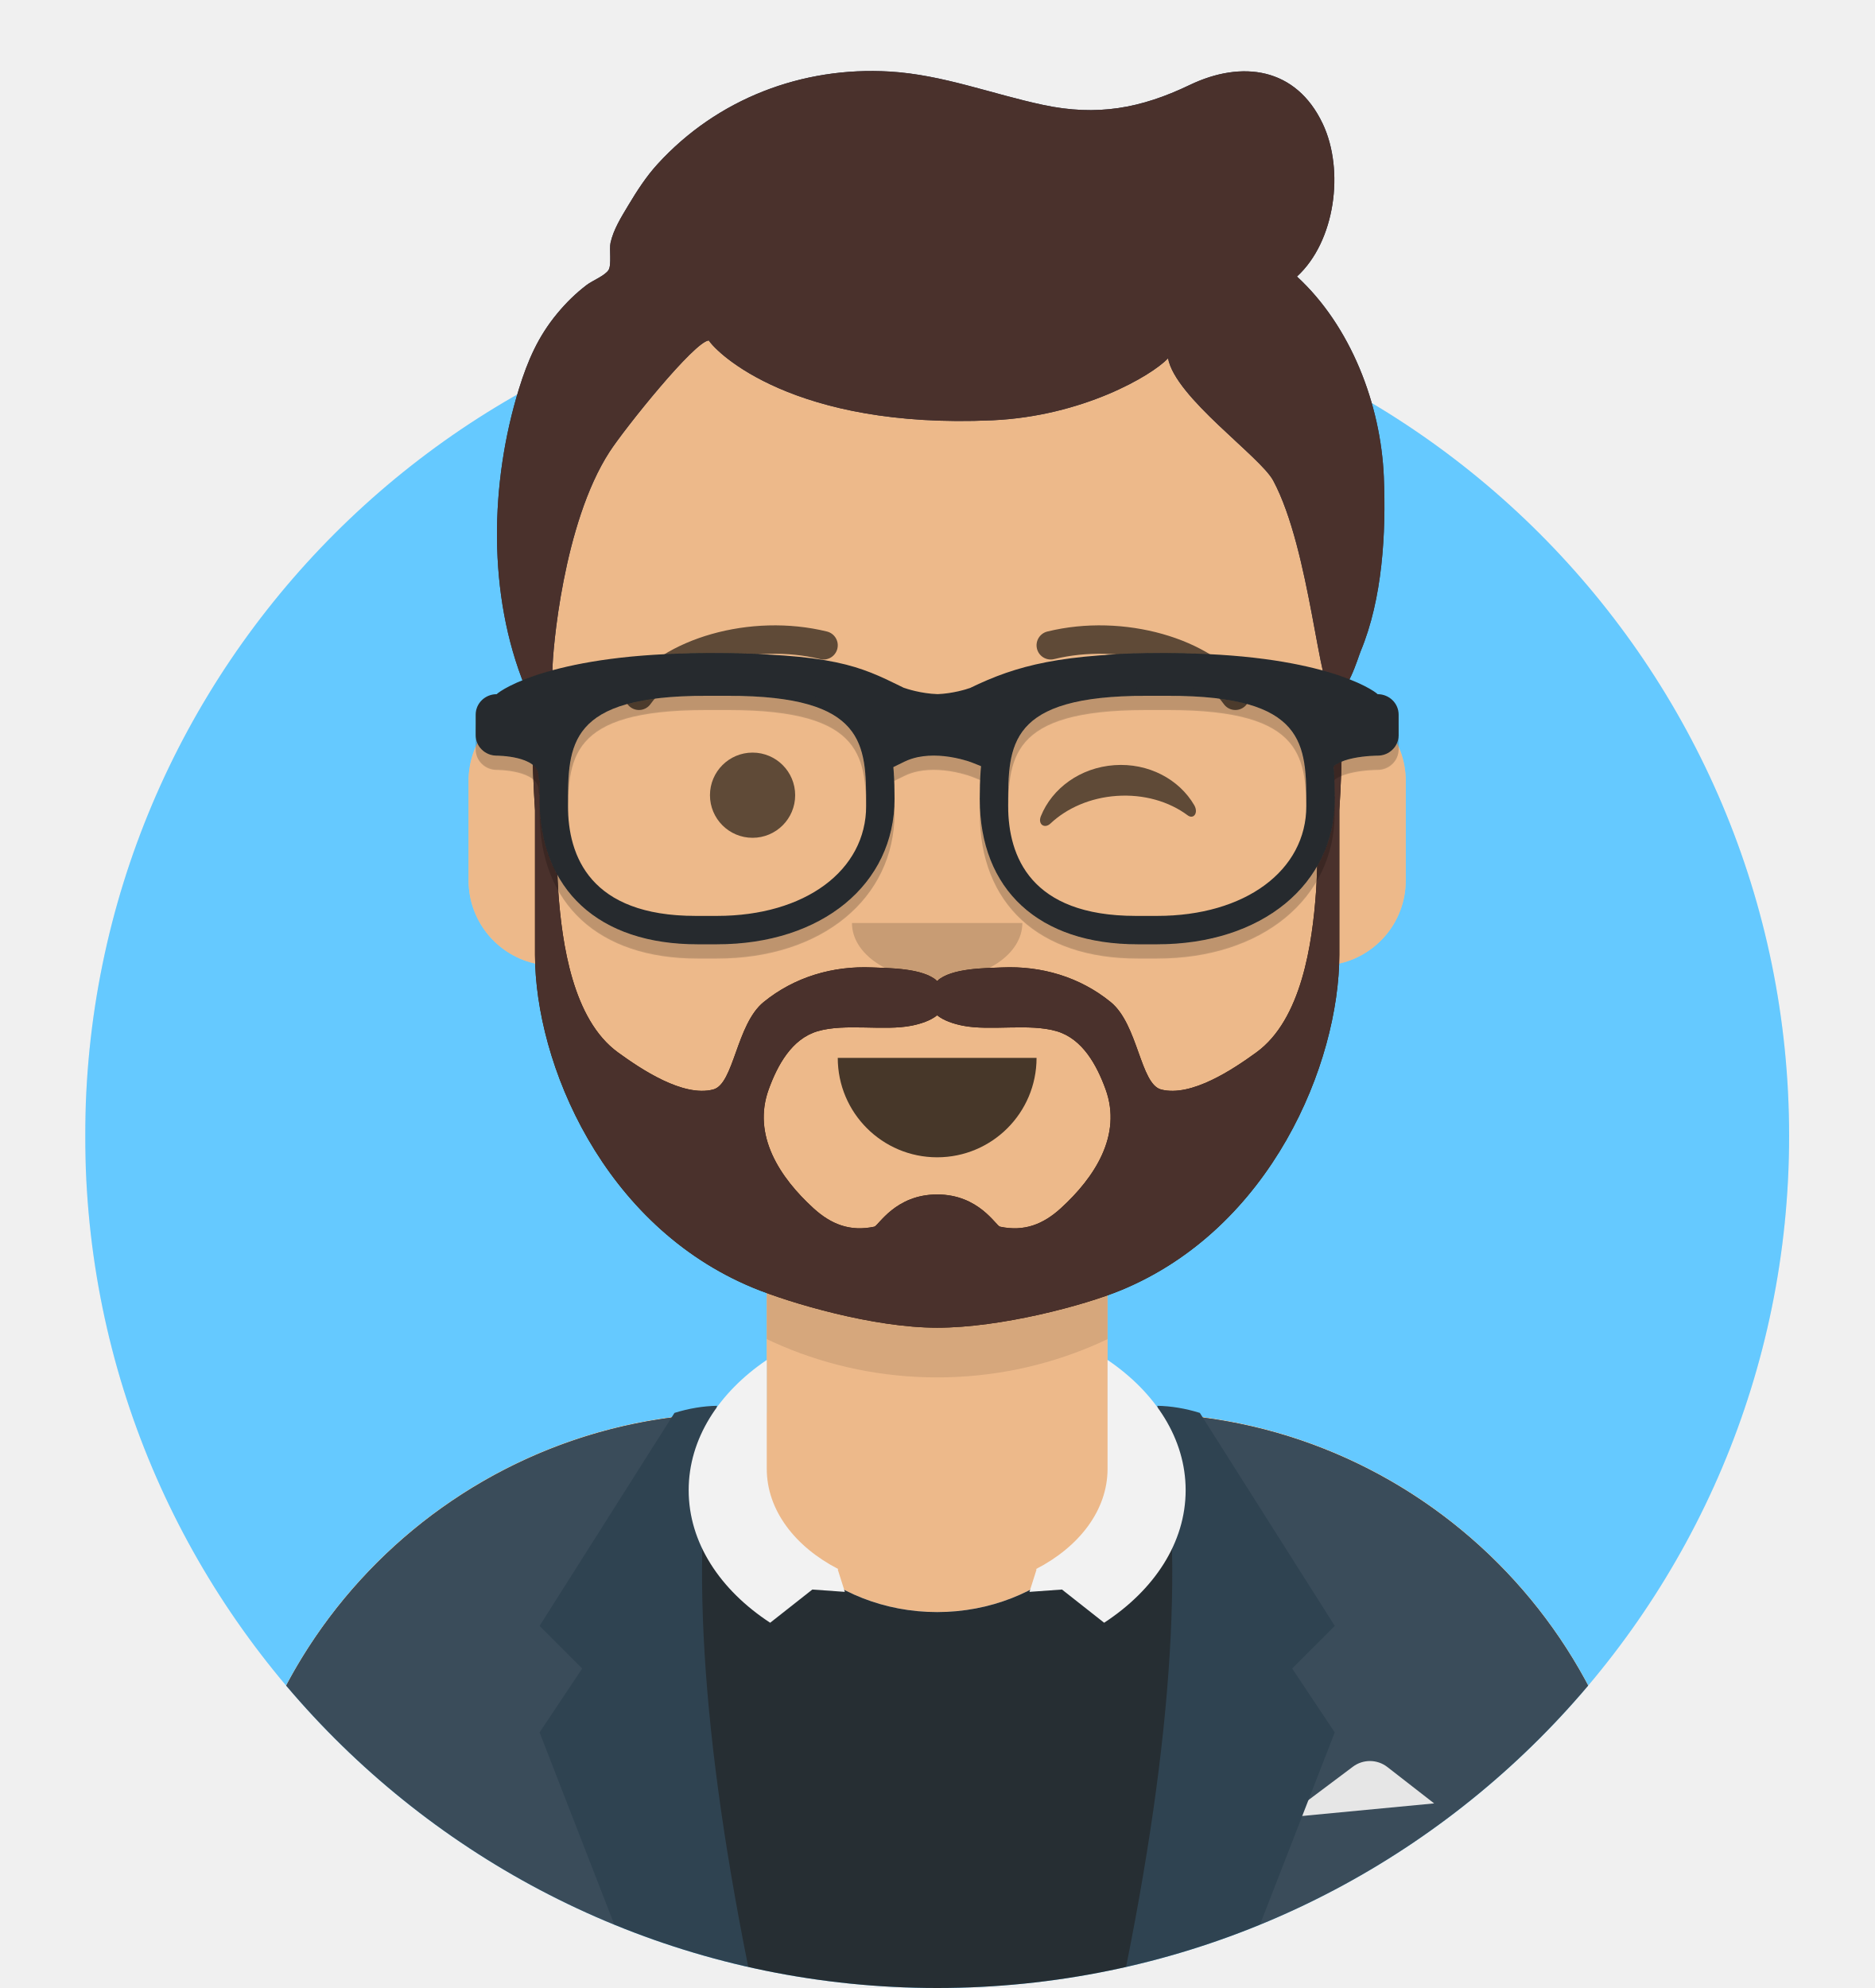
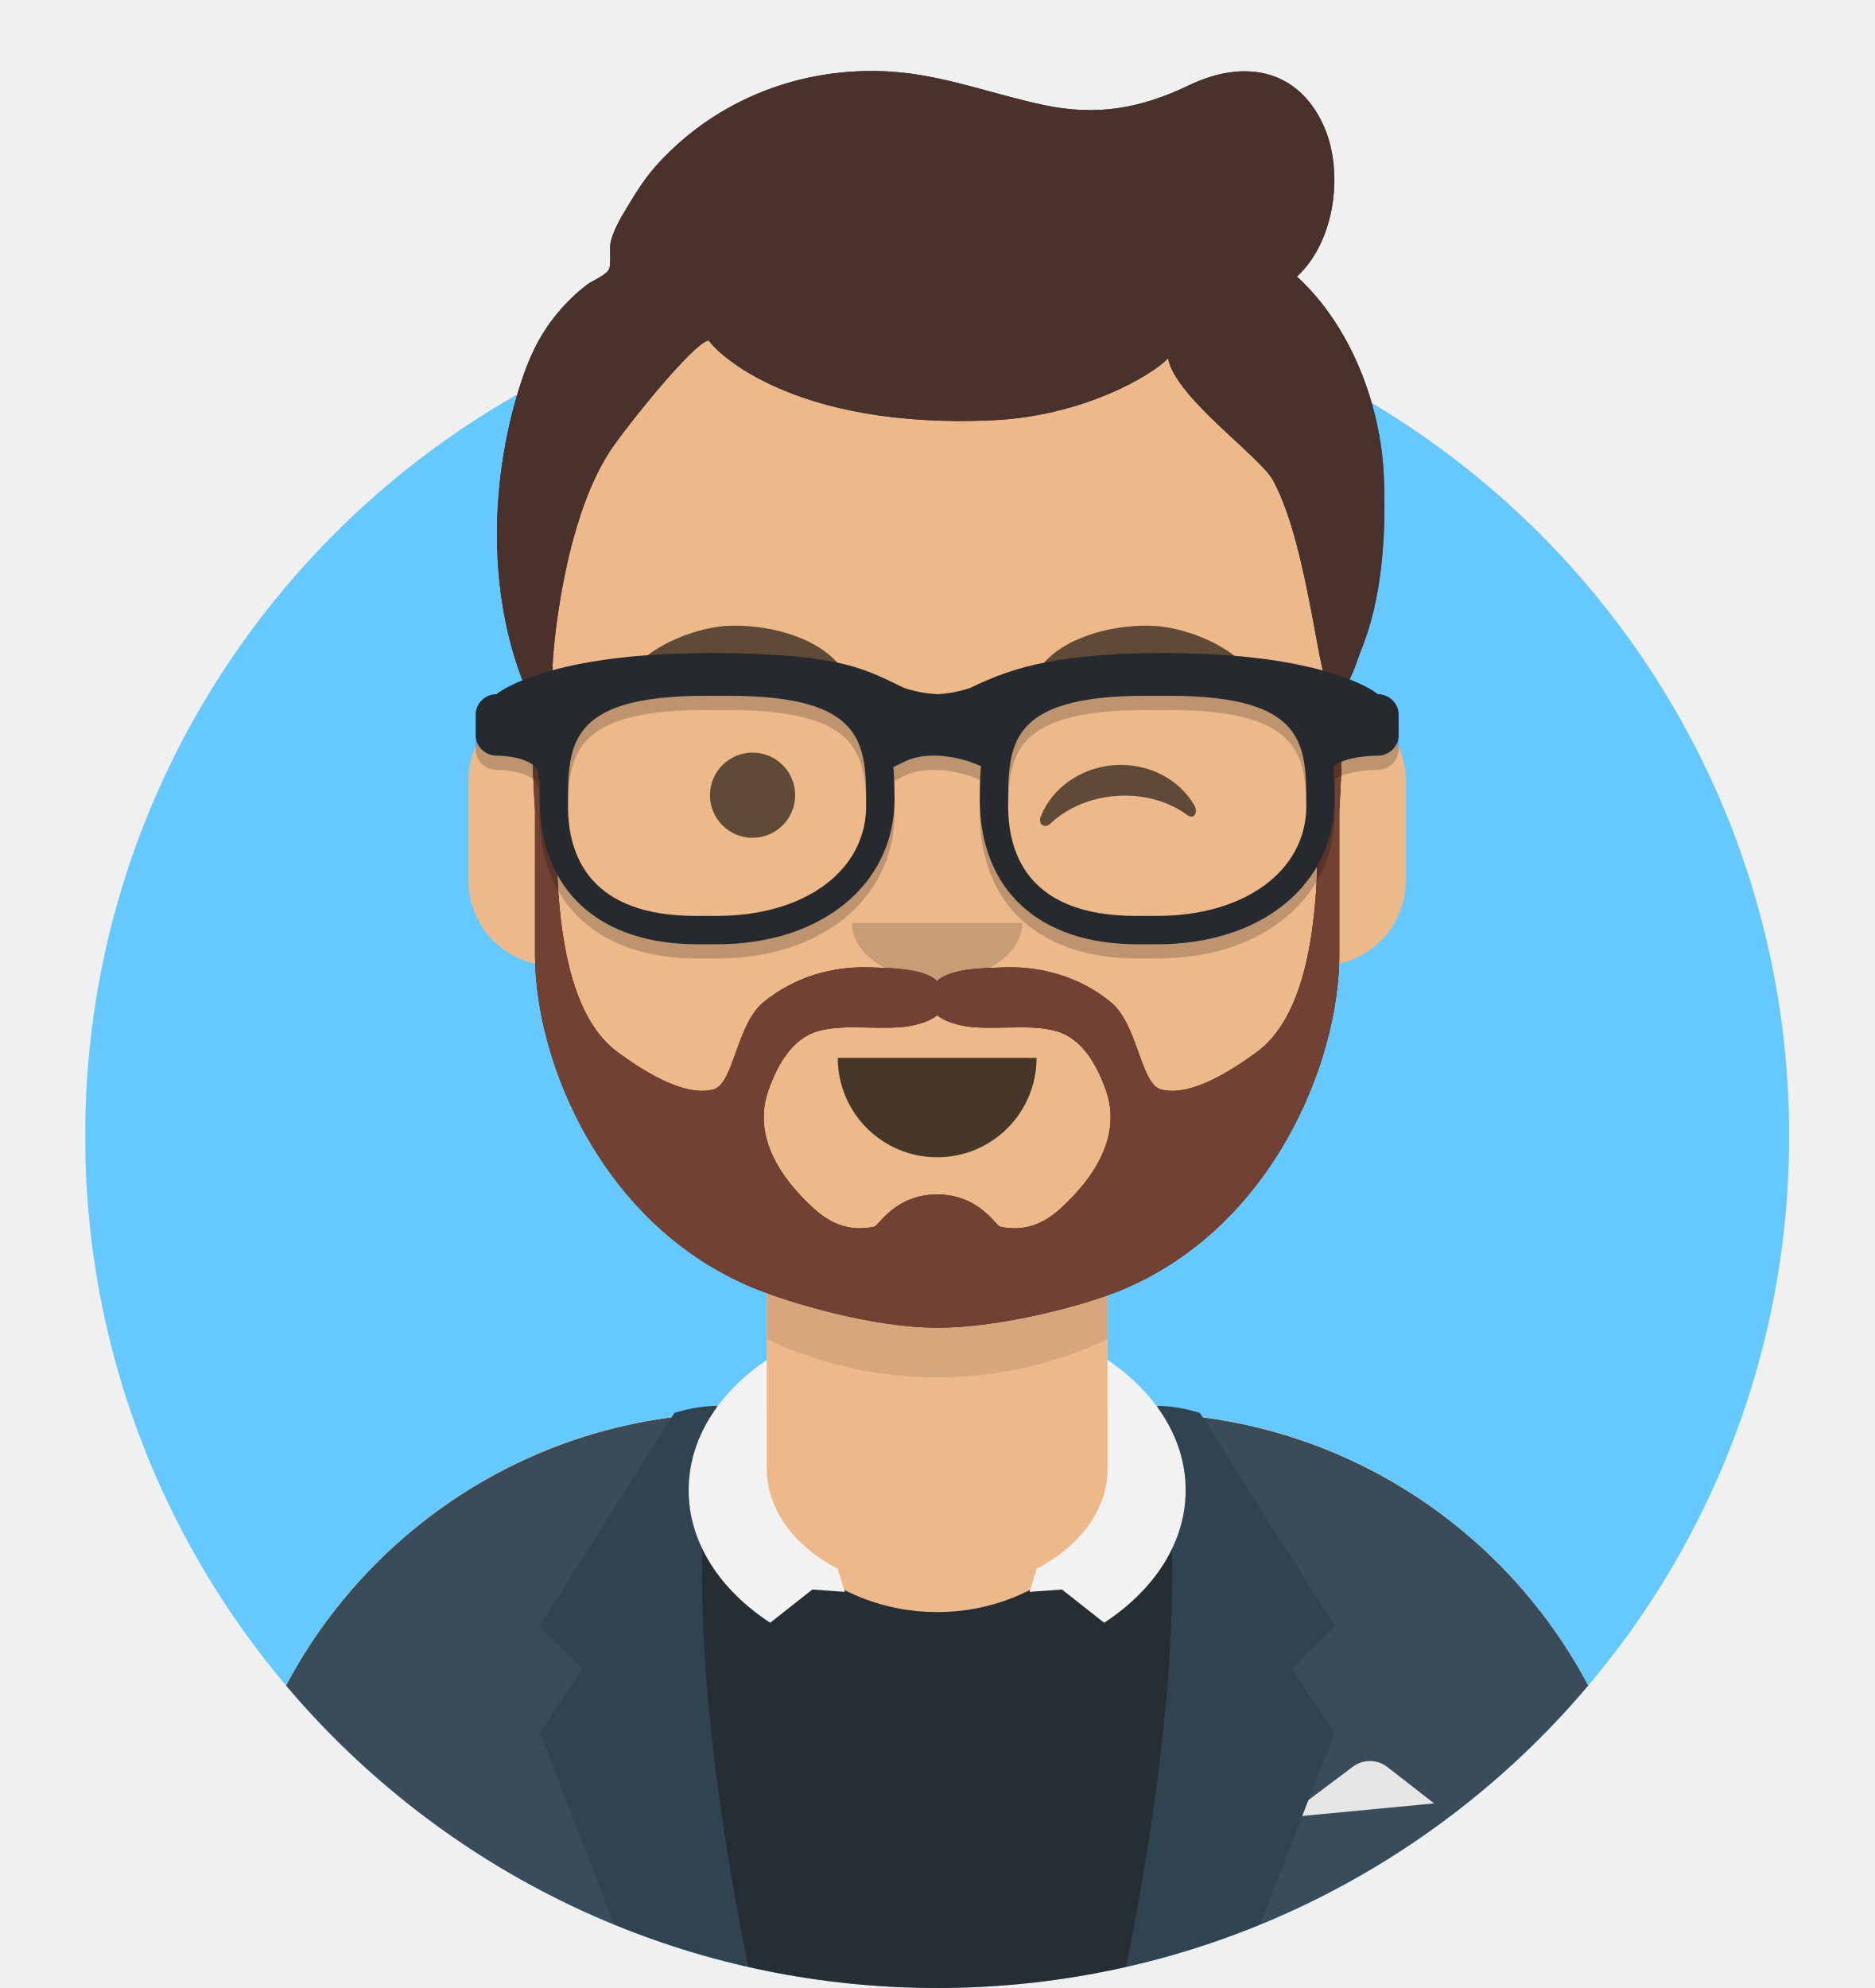
<svg xmlns="http://www.w3.org/2000/svg" xmlns:xlink="http://www.w3.org/1999/xlink" width="264px" height="280px" viewBox="0 0 264 280" version="1.1">
  <defs>
    <circle id="react-path-1" cx="120" cy="120" r="120" />
    <path d="M12,160 C12,226.274 65.726,280 132,280 C198.274,280 252,226.274 252,160 L264,160 L264,-1.42108547e-14 L-3.19744231e-14,-1.42108547e-14 L-3.19744231e-14,160 L12,160 Z" id="react-path-2" />
    <path d="M124,144.611 L124,163 L128,163 L128,163 C167.765,163 200,195.235 200,235 L200,244 L0,244 L0,235 C-4.86974701e-15,195.235 32.235,163 72,163 L72,163 L76,163 L76,144.611 C58.763,136.422 46.372,119.687 44.305,99.881 C38.48,99.058 34,94.052 34,88 L34,74 C34,68.054 38.325,63.118 44,62.166 L44,56 L44,56 C44,25.072 69.072,5.68137151e-15 100,0 L100,0 L100,0 C130.928,-5.68137151e-15 156,25.072 156,56 L156,62.166 C161.675,63.118 166,68.054 166,74 L166,88 C166,94.052 161.52,99.058 155.695,99.881 C153.628,119.687 141.237,136.422 124,144.611 Z" id="react-path-3" />
  </defs>
  <g id="Avataaar" stroke="none" stroke-width="1" fill="none" fill-rule="evenodd">
    <g transform="translate(-825, -1100)" id="Avataaar/Circle">
      <g transform="translate(825, 1100)">
        <g id="Circle" stroke-width="1" fill-rule="evenodd" transform="translate(12, 40)">
          <mask id="react-mask-4" fill="white">
            <use xlink:href="#react-path-1" />
          </mask>
          <use id="Circle-Background" fill="#E6E6E6" xlink:href="#react-path-1" />
          <g id="Color/Palette/Blue-01" mask="url(#react-mask-4)" fill="#65C9FF">
            <rect id="🖍Color" x="0" y="0" width="240" height="240" />
          </g>
        </g>
        <mask id="react-mask-5" fill="white">
          <use xlink:href="#react-path-2" />
        </mask>
        <g id="Mask" />
        <g id="Avataaar" stroke-width="1" fill-rule="evenodd" mask="url(#react-mask-5)">
          <g id="Body" transform="translate(32, 36)">
            <mask id="react-mask-6" fill="white">
              <use xlink:href="#react-path-3" />
            </mask>
            <use fill="#D0C6AC" xlink:href="#react-path-3" />
            <g id="Skin/👶🏽-03-Brown" mask="url(#react-mask-6)" fill="#EDB98A">
              <g transform="translate(0, 0)" id="Color">
                <rect x="0" y="0" width="264" height="280" />
              </g>
            </g>
            <path d="M156,79 L156,102 C156,132.928 130.928,158 100,158 C69.072,158 44,132.928 44,102 L44,79 L44,94 C44,124.928 69.072,150 100,150 C130.928,150 156,124.928 156,94 L156,79 Z" id="Neck-Shadow" fill-opacity="0.1" fill="#000000" mask="url(#react-mask-6)" />
          </g>
          <g id="Clothing/Blazer-+-Sweater" transform="translate(0, 170)">
            <defs>
              <path d="M105.192,29.052 L104,29.052 L104,29.052 C64.235,29.052 32,61.287 32,101.052 L32,110 L232,110 L232,101.052 C232,61.287 199.765,29.052 160,29.052 L160,29.052 L158.808,29.052 C158.935,30.035 159,31.036 159,32.052 C159,45.859 146.912,57.052 132,57.052 C117.088,57.052 105,45.859 105,32.052 C105,31.036 105.065,30.035 105.192,29.052 Z" id="react-path-109" />
            </defs>
            <mask id="react-mask-110" fill="white">
              <use xlink:href="#react-path-109" />
            </mask>
            <use id="Clothes" fill="#E6E6E6" fill-rule="evenodd" xlink:href="#react-path-109" />
            <g id="Color/Palette/Black" mask="url(#react-mask-110)" fill-rule="evenodd" fill="#262E33">
              <rect id="🖍Color" x="0" y="0" width="264" height="110" />
            </g>
            <g id="Blazer" stroke-width="1" fill-rule="evenodd" transform="translate(32, 28)">
              <path d="M68.785,1.122 C30.512,2.804 1.24427139e-14,34.365 0,73.052 L0,82 L69.362,82 C65.961,69.92 64,55.709 64,40.5 C64,26.173 65.74,12.731 68.785,1.122 Z M131.638,82 L200,82 L200,73.052 C200,34.707 170.025,3.363 132.229,1.174 C135.265,12.771 137,26.194 137,40.5 C137,55.709 135.039,69.92 131.638,82 Z" id="Saco" fill="#3A4C5A" />
              <path d="M149,58 L158.556,50.833 L158.556,50.833 C159.999,49.751 161.988,49.768 163.412,50.876 L170,56 L149,58 Z" id="Pocket-hanky" fill="#E6E6E6" />
              <path d="M69,1.13686838e-13 C65,19.333 66.667,46.667 74,82 L58,82 L44,46 L50,37 L44,31 L63,1 C65.028,0.369 67.028,0.036 69,1.13686838e-13 Z" id="Wing" fill="#2F4351" />
              <path d="M151,1.13686838e-13 C147,19.333 148.667,46.667 156,82 L140,82 L126,46 L132,37 L126,31 L145,1 C147.028,0.369 149.028,0.036 151,1.13686838e-13 Z" id="Wing" fill="#2F4351" transform="translate(141, 41) scale(-1, 1) translate(-141, -41) " />
            </g>
            <path d="M156,21.539 C162.772,26.136 167,32.656 167,39.888 C167,47.289 162.572,53.945 155.52,58.556 L149.579,53.876 L145,54.208 L146,51.057 L145.922,50.996 C152.022,47.853 156,42.7 156,36.877 L156,21.539 Z M108,21.539 C101.228,26.136 97,32.656 97,39.888 C97,47.289 101.428,53.945 108.48,58.556 L114.421,53.876 L119,54.208 L118,51.057 L118.078,50.996 C111.978,47.853 108,42.7 108,36.877 L108,21.539 Z" id="Collar" fill="#F2F2F2" fill-rule="evenodd" />
          </g>
          <g id="Face" transform="translate(76, 82)" fill="#000000">
            <g id="Mouth/Default" transform="translate(2, 52)" fill-opacity="0.7">
              <path d="M40,15 C40,22.732 46.268,29 54,29 L54,29 C61.732,29 68,22.732 68,15" id="Mouth" />
            </g>
            <g id="Nose/Default" transform="translate(28, 40)" fill-opacity="0.16">
              <path d="M16,8 C16,12.418 21.373,16 28,16 L28,16 C34.627,16 40,12.418 40,8" id="Nose" />
            </g>
            <g id="Eyes/Wink-😉" transform="translate(0, 8)" fill-opacity="0.6">
              <circle id="Eye" cx="30" cy="22" r="6" />
              <path d="M70.412,24.205 C72.259,20.406 76.417,17.758 81.25,17.758 C86.066,17.758 90.211,20.387 92.068,24.165 C92.619,25.287 91.834,26.205 91.043,25.525 C88.592,23.417 85.111,22.101 81.25,22.101 C77.509,22.101 74.126,23.336 71.69,25.329 C70.799,26.058 69.872,25.316 70.412,24.205 Z" id="Winky-Wink" transform="translate(81.25223, 21.75758) rotate(-4) translate(-81.25223, -21.75758) " />
            </g>
-             <g id="Eyebrow/Outline/Default" fill-opacity="0.6">
-               <g id="I-Browse" transform="translate(12, 6)">
-                 <path d="M3.63,11.159 C7.545,5.65 18.278,2.561 27.523,4.831 C28.596,5.095 29.679,4.439 29.942,3.366 C30.206,2.293 29.55,1.21 28.477,0.947 C17.74,-1.69 5.312,1.887 0.37,8.841 C-0.27,9.742 -0.059,10.99 0.841,11.63 C1.742,12.27 2.99,12.059 3.63,11.159 Z" id="Eyebrow" fill-rule="nonzero" />
-                 <path d="M61.63,11.159 C65.545,5.65 76.278,2.561 85.523,4.831 C86.596,5.095 87.679,4.439 87.942,3.366 C88.206,2.293 87.55,1.21 86.477,0.947 C75.74,-1.69 63.312,1.887 58.37,8.841 C57.73,9.742 57.941,10.99 58.841,11.63 C59.742,12.27 60.99,12.059 61.63,11.159 Z" id="Eyebrow" fill-rule="nonzero" transform="translate(73.00015, 6.039198) scale(-1, 1) translate(-73.00015, -6.039198) " />
-               </g>
+             <g id="Eyebrow/Natural/Default-Natural" fill-opacity="0.6">
+               <path d="M26.039,6.21 C20.278,6.983 11.293,12.005 12.044,17.818 C12.069,18.008 12.357,18.067 12.481,17.908 C14.967,14.72 34.193,10.037 41.194,11.015 C41.835,11.104 42.258,10.443 41.821,10.03 C38.077,6.495 31.2,5.512 26.039,6.21" id="Eyebrow" transform="translate(27, 12) rotate(5) translate(-27, -12) " />
+               <path d="M85.039,6.21 C79.278,6.983 70.293,12.005 71.044,17.818 C71.069,18.008 71.357,18.067 71.481,17.908 C73.967,14.72 93.193,10.037 100.194,11.015 C100.835,11.104 101.258,10.443 100.821,10.03 C97.077,6.495 90.2,5.512 85.039,6.21" id="Eyebrow" transform="translate(86, 12) scale(-1, 1) rotate(5) translate(-86, -12) " />
            </g>
          </g>
          <g id="Top" stroke-width="1" fill-rule="evenodd">
            <defs>
              <rect id="react-path-77" x="0" y="0" width="264" height="280" />
              <path d="M183.68,38.949 C189.086,33.999 190.387,23.962 187.318,17.449 C183.549,9.454 175.901,8.452 168.572,11.969 C161.664,15.284 155.515,16.388 147.95,14.782 C140.692,13.241 133.806,10.523 126.303,10.076 C113.978,9.343 102.003,13.915 93.603,23.129 C92,24.887 90.709,26.897 89.488,28.934 C88.512,30.564 87.411,32.313 86.995,34.192 C86.797,35.086 87.165,37.29 86.72,38.022 C86.239,38.812 84.424,39.537 83.651,40.124 C82.084,41.313 80.727,42.654 79.471,44.171 C76.805,47.393 75.338,50.758 74.103,54.743 C70.001,67.988 69.653,83.741 74.957,96.747 C75.664,98.481 77.855,102.099 79.143,98.385 C79.398,97.651 78.809,95.191 78.81,94.45 C78.815,91.73 80.316,73.721 86.857,63.633 C88.986,60.349 98.83,48.052 100.841,47.954 C101.906,49.646 112.721,60.462 140.783,59.195 C153.445,58.623 163.183,52.934 165.521,50.468 C166.549,56.001 178.513,64.284 180.336,67.692 C185.603,77.538 186.771,97.996 188.781,97.957 C190.791,97.919 192.234,92.72 192.648,91.727 C195.72,84.352 196.243,75.095 195.915,67.168 C195.488,56.966 191.277,45.942 183.68,38.949 Z" id="react-path-76" />
              <filter x="-0.8%" y="-2.0%" width="101.5%" height="108.0%" filterUnits="objectBoundingBox" id="react-filter-73">
                <feOffset dx="0" dy="2" in="SourceAlpha" result="shadowOffsetOuter1" />
                <feColorMatrix values="0 0 0 0 0   0 0 0 0 0   0 0 0 0 0  0 0 0 0.16 0" type="matrix" in="shadowOffsetOuter1" result="shadowMatrixOuter1" />
                <feMerge>
                  <feMergeNode in="shadowMatrixOuter1" />
                  <feMergeNode in="SourceGraphic" />
                </feMerge>
              </filter>
            </defs>
            <mask id="react-mask-75" fill="white">
              <use xlink:href="#react-path-77" />
            </mask>
            <g id="Mask" />
            <g id="Top/Short-Hair/Short-Waved" mask="url(#react-mask-75)">
              <g transform="translate(-1, 0)">
                <g id="Facial-Hair/Beard-Light" transform="translate(49, 72)">
                  <defs>
-                     <path d="M101.428,98.169 C98.915,100.463 96.237,101.494 92.853,100.773 C92.271,100.649 89.896,96.235 84,96.235 C78.103,96.235 75.729,100.649 75.147,100.773 C71.762,101.494 69.085,100.463 66.571,98.169 C61.846,93.856 57.917,87.908 60.278,81.419 C61.508,78.037 63.51,74.324 67.151,73.246 C71.038,72.096 76.497,73.244 80.415,72.458 C81.684,72.204 83.071,71.751 84,71 C84.929,71.751 86.316,72.204 87.585,72.458 C91.503,73.244 96.961,72.096 100.849,73.246 C104.49,74.324 106.491,78.037 107.722,81.419 C110.083,87.908 106.154,93.856 101.428,98.169 M140.081,26 C136.671,34.4 137.988,44.858 137.357,53.676 C136.844,60.843 135.337,71.586 128.973,76.215 C125.718,78.582 119.794,82.56 115.542,81.45 C112.615,80.686 112.302,72.29 108.455,69.147 C104.092,65.582 98.643,64.016 93.149,64.258 C90.779,64.362 85.984,64.337 84,66.16 C82.016,64.337 77.222,64.362 74.851,64.258 C69.357,64.016 63.908,65.582 59.545,69.147 C55.698,72.29 55.386,80.686 52.458,81.45 C48.206,82.56 42.282,78.582 39.027,76.215 C32.662,71.586 31.156,60.843 30.643,53.676 C30.012,44.858 31.329,34.4 27.919,26 C26.26,26 27.354,42.129 27.354,42.129 L27.354,62.485 C27.386,77.773 36.935,100.655 58.108,109.393 C63.286,111.53 75.015,115 84,115 C92.985,115 104.714,111.86 109.892,109.723 C131.065,100.986 140.614,77.773 140.646,62.485 L140.646,42.129 C140.646,42.129 141.74,26 140.081,26" id="react-path-90" />
+                     <path d="M101.428,98.169 C98.915,100.463 96.237,101.494 92.853,100.773 C92.271,100.649 89.896,96.235 84,96.235 C78.103,96.235 75.729,100.649 75.147,100.773 C71.762,101.494 69.085,100.463 66.571,98.169 C61.846,93.856 57.917,87.908 60.278,81.419 C61.508,78.037 63.51,74.324 67.151,73.246 C71.038,72.096 76.497,73.244 80.415,72.458 C81.684,72.204 83.071,71.751 84,71 C84.929,71.751 86.316,72.204 87.585,72.458 C91.503,73.244 96.961,72.096 100.849,73.246 C104.49,74.324 106.491,78.037 107.722,81.419 C110.083,87.908 106.154,93.856 101.428,98.169 M140.081,26 C136.671,34.4 137.988,44.858 137.357,53.676 C136.844,60.843 135.337,71.586 128.973,76.215 C125.718,78.582 119.794,82.56 115.542,81.45 C112.615,80.686 112.302,72.29 108.455,69.147 C104.092,65.582 98.643,64.016 93.149,64.258 C90.779,64.362 85.984,64.337 84,66.16 C82.016,64.337 77.222,64.362 74.851,64.258 C69.357,64.016 63.908,65.582 59.545,69.147 C55.698,72.29 55.386,80.686 52.458,81.45 C48.206,82.56 42.282,78.582 39.027,76.215 C32.662,71.586 31.156,60.843 30.643,53.676 C30.012,44.858 31.329,34.4 27.919,26 C26.26,26 27.354,42.129 27.354,42.129 L27.354,62.485 C27.386,77.773 36.935,100.655 58.108,109.393 C63.286,111.53 75.015,115 84,115 C92.985,115 104.714,111.86 109.892,109.723 C131.065,100.986 140.614,77.773 140.646,62.485 L140.646,42.129 C140.646,42.129 141.74,26 140.081,26" id="react-path-130" />
                  </defs>
-                   <mask id="react-mask-89" fill="white">
-                     <use xlink:href="#react-path-90" />
+                   <mask id="react-mask-129" fill="white">
+                     <use xlink:href="#react-path-130" />
                  </mask>
-                   <use id="Lite-Beard" fill="#331B0C" fill-rule="evenodd" xlink:href="#react-path-90" />
-                   <g id="Color/Hair/Brown" mask="url(#react-mask-89)" fill="#4A312C">
+                   <use id="Lite-Beard" fill="#331B0C" fill-rule="evenodd" xlink:href="#react-path-130" />
+                   <g id="Color/Hair/Brown" mask="url(#react-mask-129)" fill="#724133">
                    <g transform="translate(-32, 0)" id="Color">
                      <rect x="0" y="0" width="264" height="244" />
                    </g>
                  </g>
                </g>
                <mask id="react-mask-74" fill="white">
                  <use xlink:href="#react-path-76" />
                </mask>
                <use id="Short-Hair" stroke="none" fill="#28354B" fill-rule="evenodd" xlink:href="#react-path-76" />
                <g id="Skin/👶🏽-03-Brown" mask="url(#react-mask-74)" fill="#4A312C">
                  <g transform="translate(0, 0) " id="Color">
                    <rect x="0" y="0" width="264" height="280" />
                  </g>
                </g>
                <g id="Top/_Resources/Prescription-02" fill="none" transform="translate(62, 85)" stroke-width="1">
                  <defs>
                    <filter x="-0.8%" y="-2.4%" width="101.5%" height="109.8%" filterUnits="objectBoundingBox" id="react-filter-87">
                      <feOffset dx="0" dy="2" in="SourceAlpha" result="shadowOffsetOuter1" />
                      <feColorMatrix values="0 0 0 0 0   0 0 0 0 0   0 0 0 0 0  0 0 0 0.2 0" type="matrix" in="shadowOffsetOuter1" result="shadowMatrixOuter1" />
                      <feMerge>
                        <feMergeNode in="shadowMatrixOuter1" />
                        <feMergeNode in="SourceGraphic" />
                      </feMerge>
                    </filter>
                  </defs>
                  <g id="Wayfarers" filter="url(#react-filter-87)" transform="translate(6, 7)" fill="#252C2F">
                    <path d="M34,41 L31.242,41 C17.315,41 9,33.336 9,20.5 C9,10.127 10.817,0 32.53,0 L35.47,0 C57.183,0 59,10.127 59,20.5 C59,32.569 48.721,41 34,41 Z M32.385,6 C13,6 13,12.841 13,21.502 C13,28.572 16.116,37 30.971,37 L34,37 C46.365,37 55,30.627 55,21.502 C55,12.841 55,6 35.615,6 L32.385,6 Z" id="Left" fill-rule="nonzero" />
                    <path d="M96,41 L93.242,41 C79.315,41 71,33.336 71,20.5 C71,10.127 72.817,0 94.53,0 L97.47,0 C119.183,0 121,10.127 121,20.5 C121,32.569 110.721,41 96,41 Z M94.385,6 C75,6 75,12.841 75,21.502 C75,28.572 78.119,37 92.971,37 L96,37 C108.365,37 117,30.627 117,21.502 C117,12.841 117,6 97.615,6 L94.385,6 Z" id="Right" fill-rule="nonzero" />
                    <path d="M2.955,5.772 C3.646,5.096 11.21,0 32.5,0 C50.351,0 54.13,1.853 59.85,4.652 L60.269,4.859 C60.667,4.999 62.7,5.69 65.079,5.766 C67.246,5.673 69.1,5.085 69.642,4.897 C76.17,1.722 82.561,0 97.5,0 C118.79,0 126.354,5.096 127.045,5.772 C128.679,5.772 130,7.062 130,8.657 L130,11.543 C130,13.139 128.679,14.429 127.045,14.429 C127.045,14.429 120.144,14.429 120.144,17.315 C120.144,20.2 118.182,13.139 118.182,11.543 L118.182,8.732 C114.579,7.353 108.128,4.786 97.5,4.786 C85.658,4.786 79.761,6.886 74.702,8.971 L74.759,9.108 L74.756,11.094 L72.539,16.444 L69.8,15.361 C69.556,15.264 69.028,15.09 68.296,14.91 C66.256,14.407 64.159,14.254 62.304,14.634 C61.624,14.774 60.992,14.984 60.413,15.267 L57.77,16.558 L55.127,11.396 L55.244,9.102 L55.325,8.907 C50.962,6.874 46.939,4.786 32.5,4.786 C21.872,4.786 15.422,7.352 11.818,8.731 L11.818,11.543 C11.818,13.139 8.864,20.2 8.864,17.315 C8.864,14.429 2.955,14.429 2.955,14.429 C1.324,14.429 0,13.139 0,11.543 L0,8.657 C0,7.062 1.324,5.772 2.955,5.772 Z" id="Stuff" fill-rule="nonzero" />
                  </g>
                </g>
              </g>
            </g>
          </g>
        </g>
      </g>
    </g>
  </g>
</svg>
